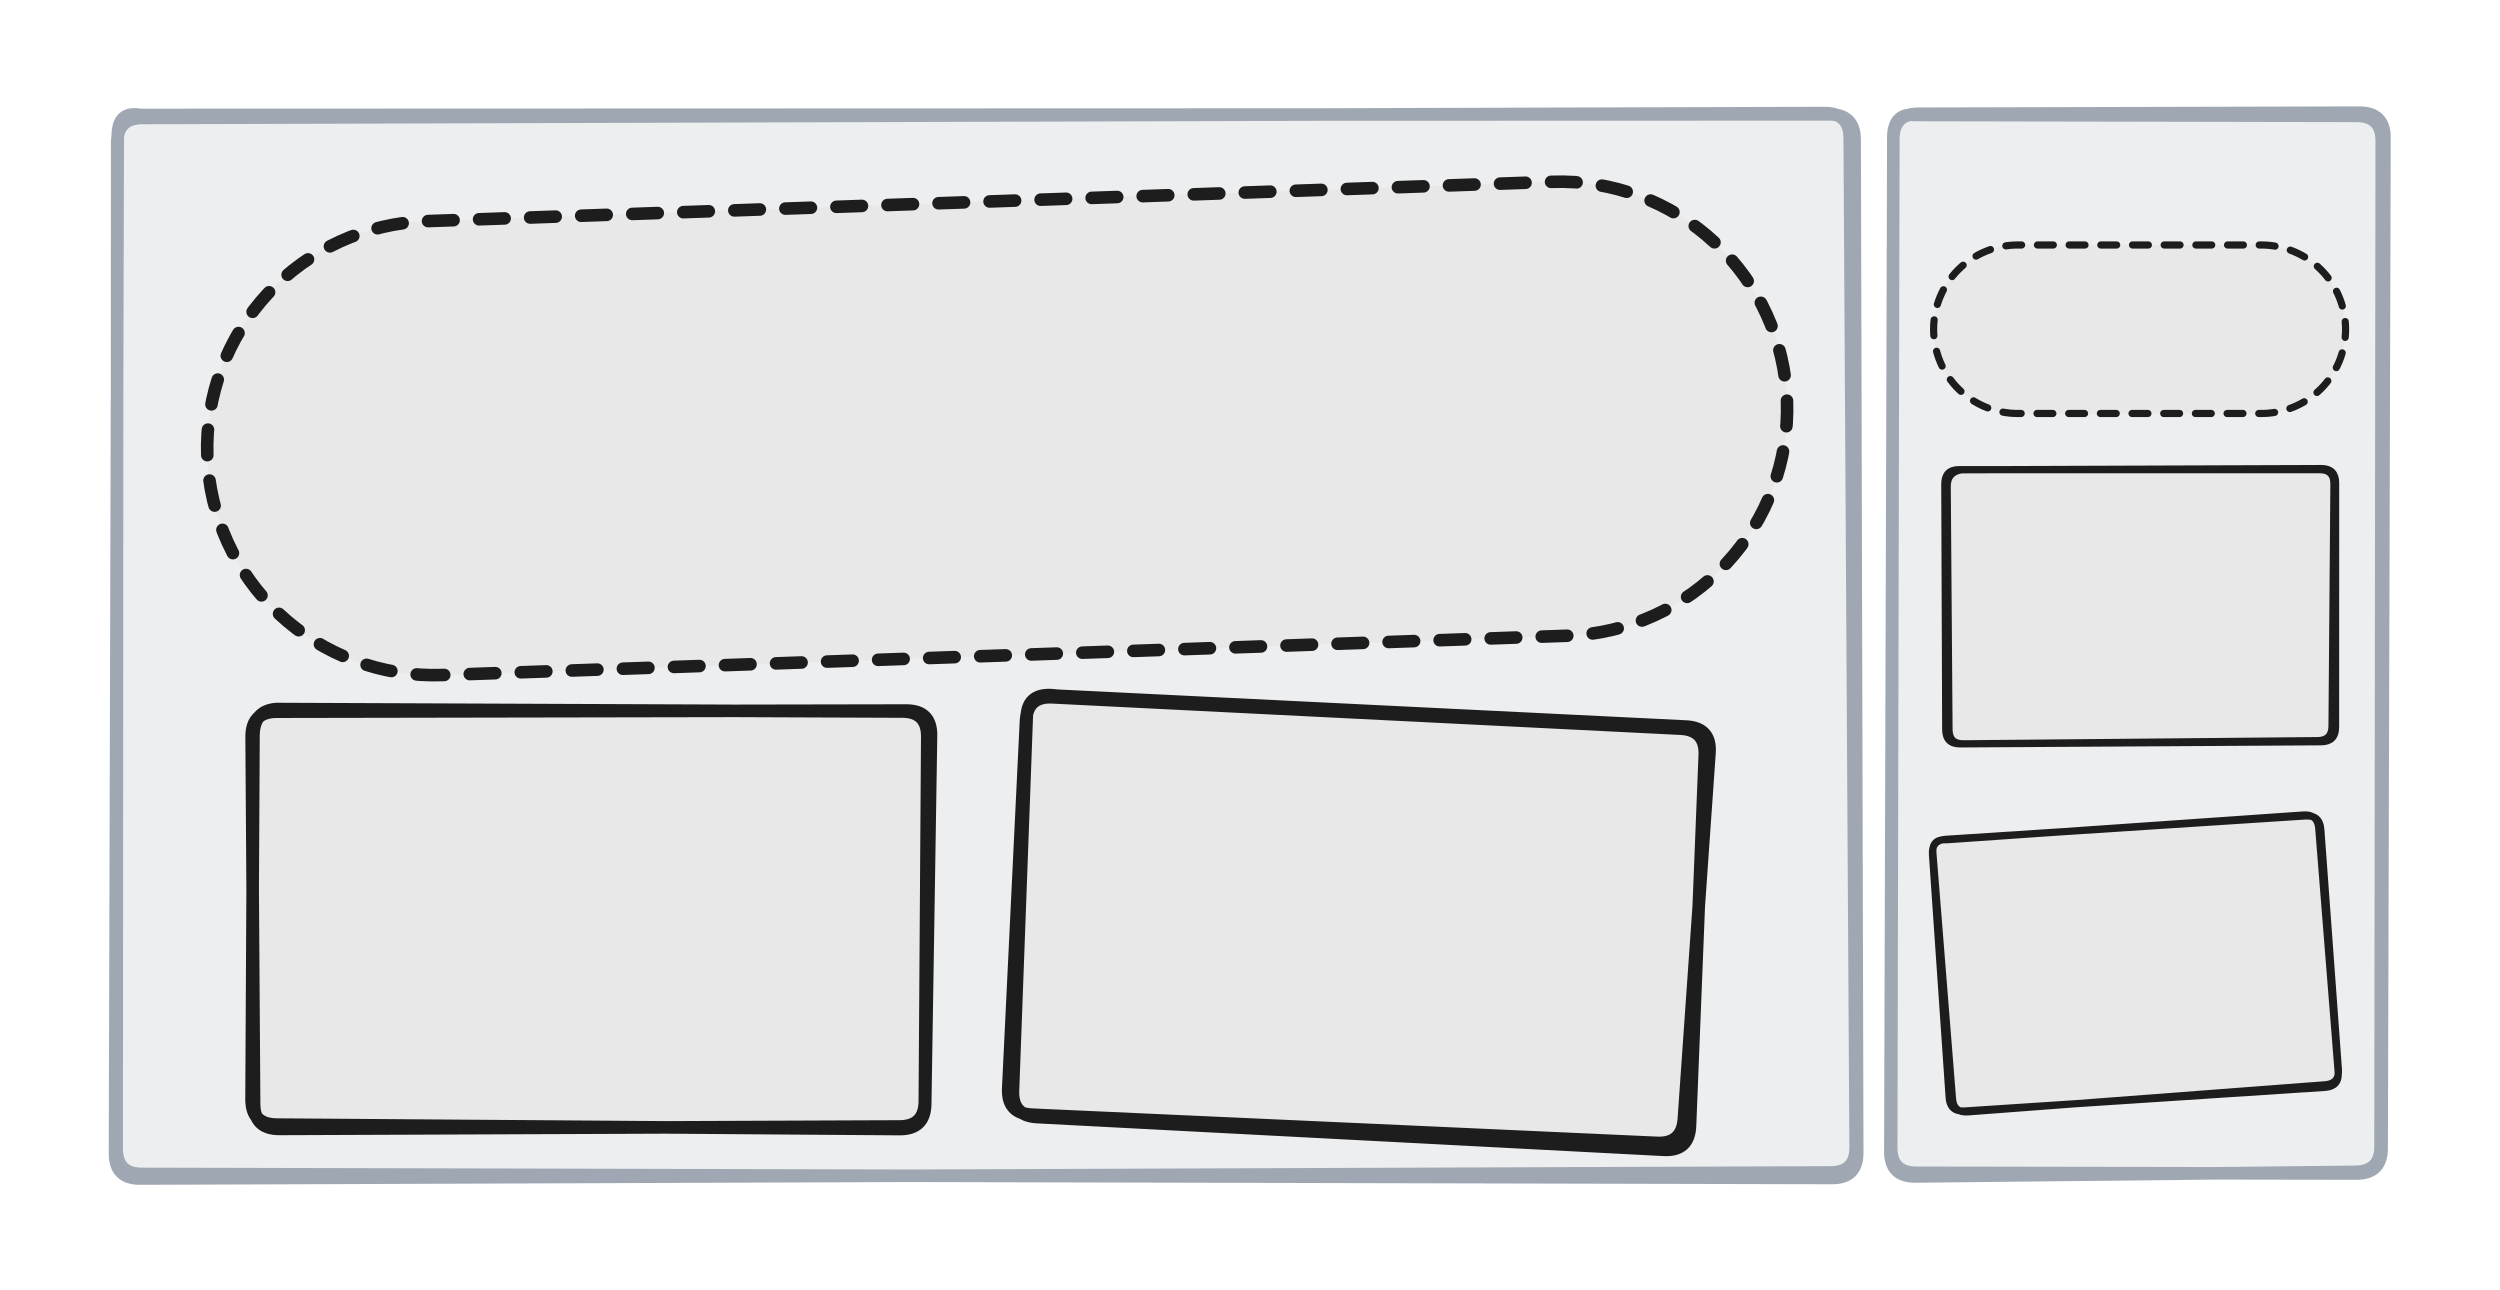
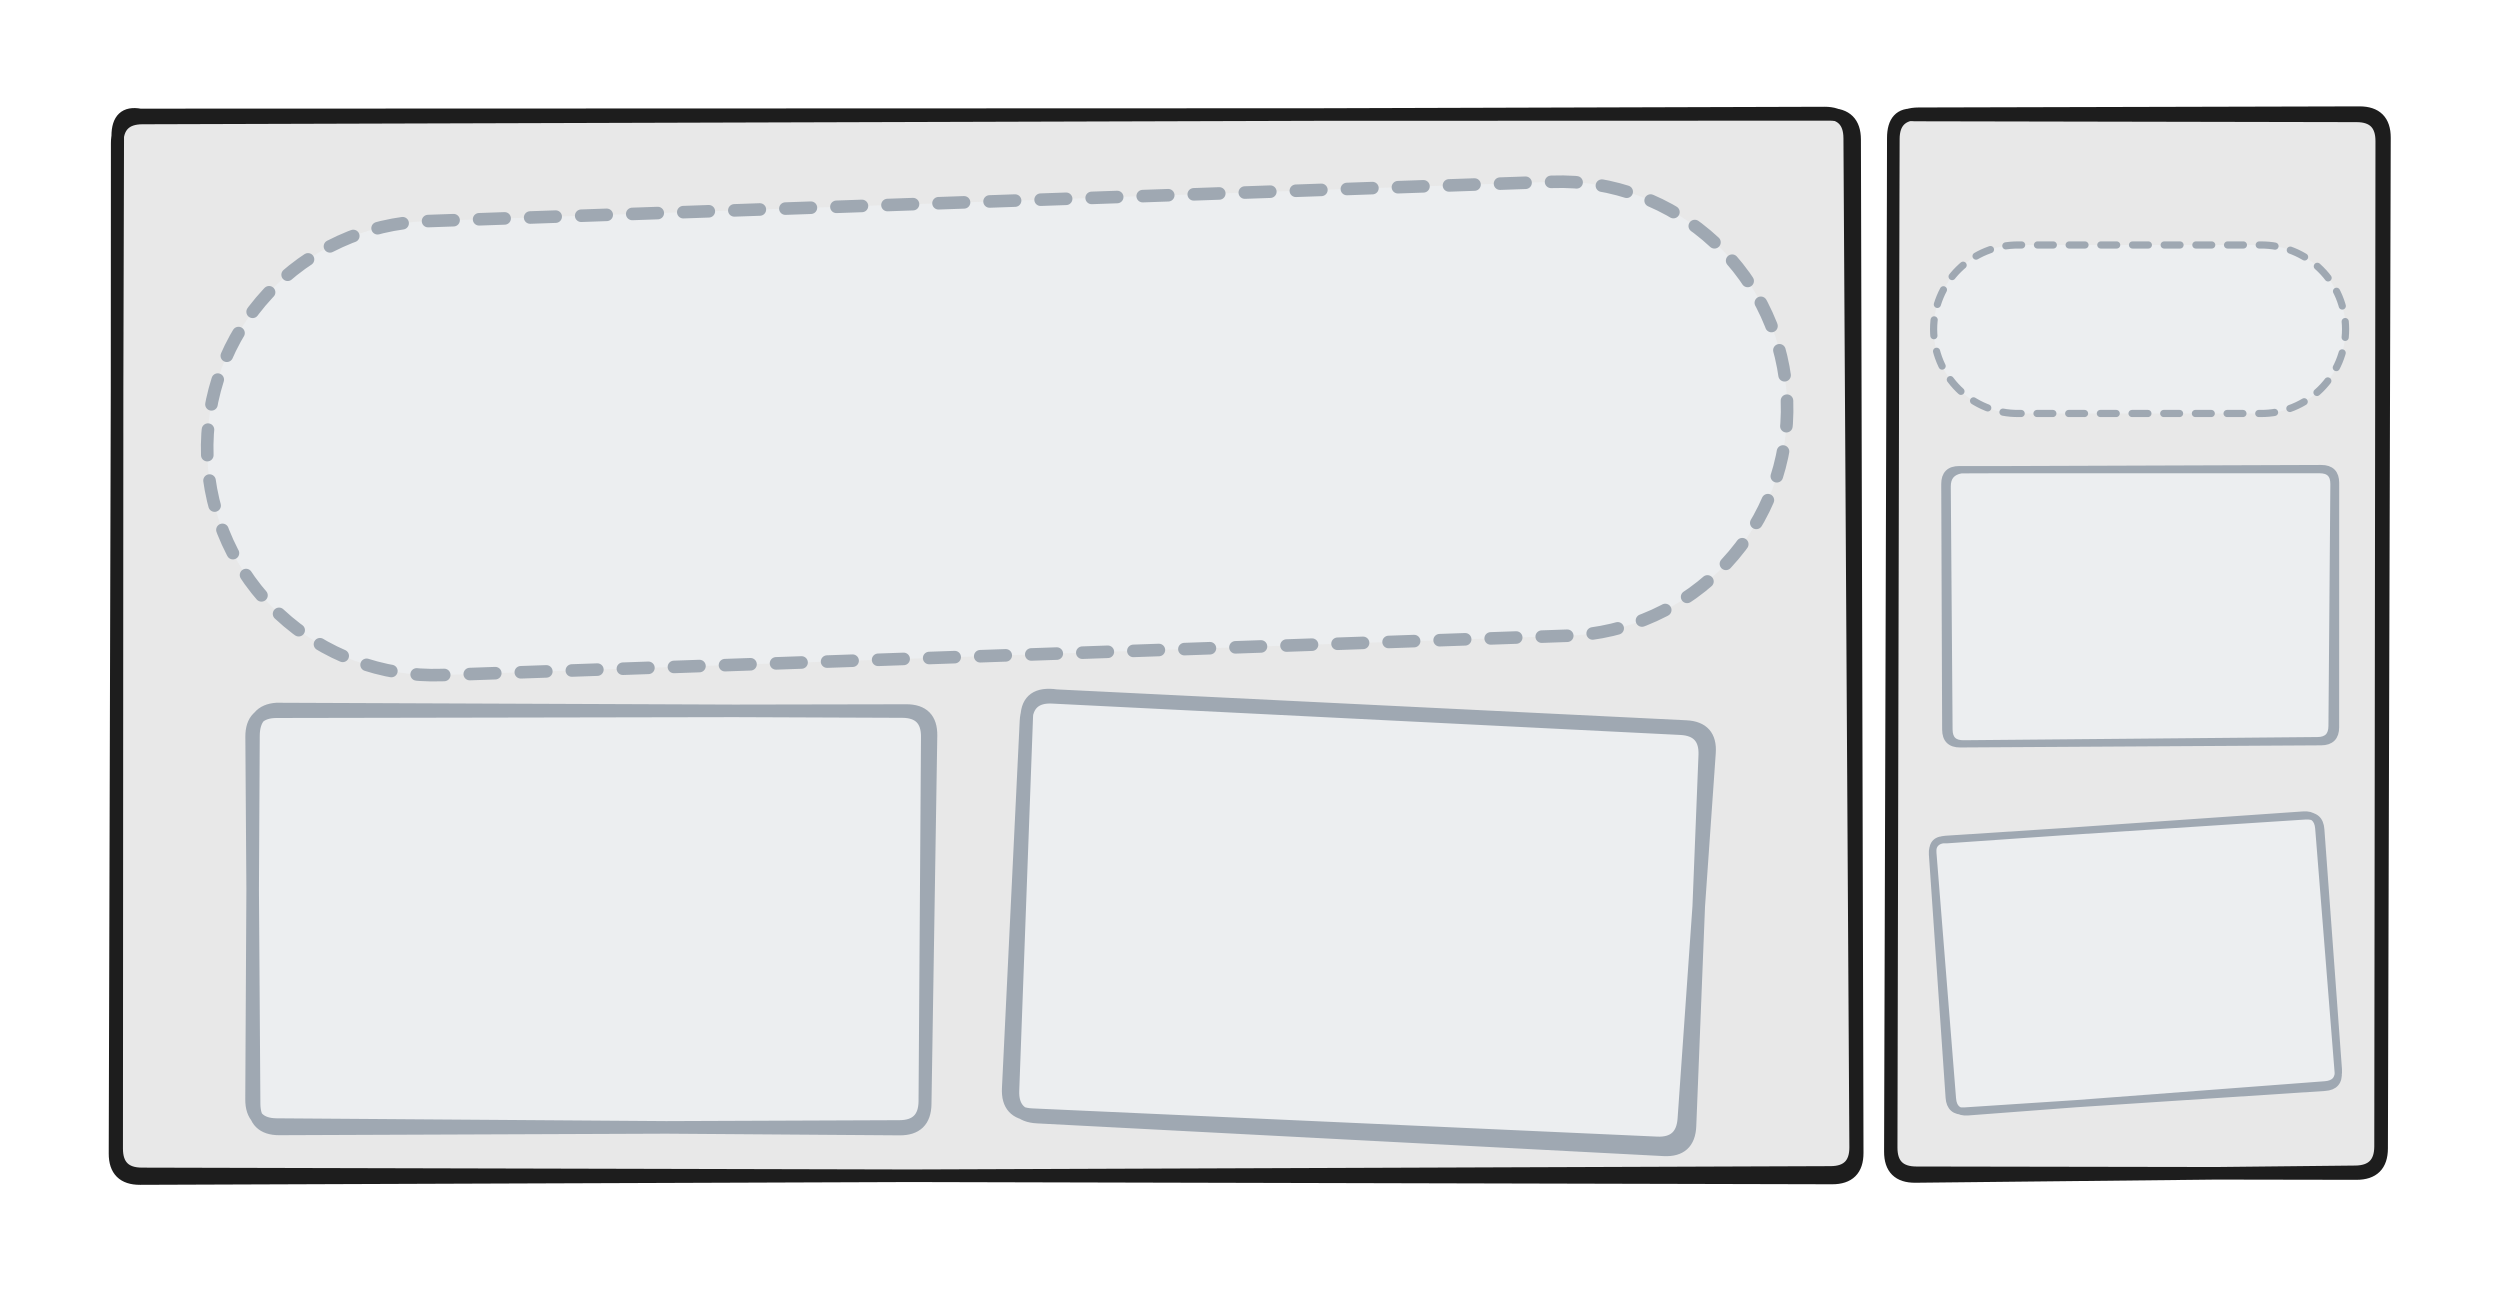
<svg xmlns="http://www.w3.org/2000/svg" width="696" height="359" viewBox="0 0 696 359" fill="none">
-   <path d="M39 32H509.013C513.68 32 516.013 34.333 516.013 39V319.991C516.013 324.658 513.68 326.991 509.013 326.991H39C34.333 326.991 32 324.658 32 319.991V39C32 34.333 34.333 32 39 32Z" fill="#ECEEF0" />
-   <path d="M39 31.998L509.313 31.841C513.979 31.84 516.319 34.172 516.331 38.839L517.046 320.969C517.058 325.636 514.731 327.963 510.064 327.952L39.476 326.816C34.809 326.805 32.477 324.466 32.48 319.799L32.627 39.867C32.63 35.2 34.964 32.86 39.631 32.847L507.924 31.473C512.59 31.459 514.937 33.785 514.965 38.452L516.613 319.379C516.641 324.045 514.321 326.387 509.654 326.404L39.001 328.108C34.334 328.125 32.007 325.8 32.02 321.133L32.779 37.854C32.791 33.187 34.865 31.235 39 31.998Z" stroke="#9FA8B2" stroke-width="3.5" stroke-linecap="round" stroke-linejoin="round" />
-   <path d="M533.014 32H656.225C660.892 32 663.225 34.333 663.225 39V319.991C663.225 324.658 660.892 326.991 656.225 326.991H533.014C528.347 326.991 526.014 324.658 526.014 319.991V39C526.014 34.333 528.347 32 533.014 32Z" fill="#ECEEF0" />
-   <path d="M533.015 32.014L656.087 32.253C660.754 32.262 663.084 34.6 663.079 39.266L662.749 319.165C662.743 323.832 660.407 326.189 655.741 326.239L533.256 327.528C528.59 327.577 526.264 325.268 526.277 320.601L527.108 38.689C527.122 34.023 529.462 31.683 534.129 31.672L656.853 31.363C661.52 31.352 663.847 33.679 663.833 38.346L663.044 319.725C663.031 324.391 660.691 326.721 656.025 326.713L533.488 326.506C528.821 326.498 526.493 324.161 526.503 319.494L527.095 38.426C527.104 33.759 529.078 31.622 533.015 32.014Z" stroke="#9FA8B2" stroke-width="3.5" stroke-linecap="round" stroke-linejoin="round" />
-   <path d="M123.101 187.929C106.344 188.514 90.041 182.419 77.778 170.984C65.515 159.549 58.297 143.71 57.712 126.954C57.127 110.197 63.222 93.894 74.658 81.631C86.093 69.368 101.931 62.15 118.688 61.565L432.11 50.62C448.867 50.035 465.17 56.13 477.432 67.566C489.695 79.001 496.913 94.839 497.498 111.596C498.083 128.353 491.988 144.656 480.553 156.919C469.118 169.181 453.279 176.399 436.523 176.984L123.101 187.929Z" fill="#E8E8E8" />
-   <path d="M123.101 187.929C106.344 188.514 90.041 182.419 77.778 170.984C65.515 159.549 58.297 143.71 57.712 126.954C57.127 110.197 63.222 93.894 74.658 81.631C86.093 69.368 101.931 62.15 118.688 61.565L432.11 50.62C448.867 50.035 465.17 56.13 477.432 67.566C489.695 79.001 496.913 94.839 497.498 111.596C498.083 128.353 491.988 144.656 480.553 156.919C469.118 169.181 453.279 176.399 436.523 176.984L123.101 187.929Z" stroke="#1D1D1D" stroke-width="3.5" stroke-linecap="round" stroke-linejoin="round" stroke-dasharray="7.11 7.11" />
-   <path d="M562.013 115.114C558.913 115.146 555.837 114.562 552.964 113.398C550.091 112.233 547.477 110.511 545.273 108.33C543.07 106.148 541.321 103.552 540.127 100.691C538.933 97.829 538.318 94.76 538.318 91.659C538.318 88.559 538.933 85.489 540.127 82.628C541.321 79.767 543.07 77.17 545.273 74.989C547.477 72.808 550.091 71.085 552.964 69.921C555.837 68.756 558.913 68.173 562.013 68.204H629.313C632.413 68.173 635.489 68.756 638.363 69.921C641.236 71.085 643.85 72.808 646.053 74.989C648.257 77.17 650.006 79.767 651.2 82.628C652.393 85.489 653.008 88.559 653.008 91.659C653.008 94.76 652.393 97.829 651.2 100.691C650.006 103.552 648.257 106.148 646.053 108.33C643.85 110.511 641.236 112.233 638.363 113.398C635.489 114.562 632.413 115.146 629.313 115.114H562.013Z" fill="#E8E8E8" />
-   <path d="M562.013 115.114C558.913 115.146 555.837 114.562 552.964 113.398C550.091 112.233 547.477 110.511 545.273 108.33C543.07 106.148 541.321 103.552 540.127 100.691C538.933 97.829 538.318 94.76 538.318 91.659C538.318 88.559 538.933 85.489 540.127 82.628C541.321 79.767 543.07 77.17 545.273 74.989C547.477 72.808 550.091 71.085 552.964 69.921C555.837 68.756 558.913 68.173 562.013 68.204H629.313C632.413 68.173 635.489 68.756 638.363 69.921C641.236 71.085 643.85 72.808 646.053 74.989C648.257 77.17 650.006 79.767 651.2 82.628C652.393 85.489 653.008 88.559 653.008 91.659C653.008 94.76 652.393 97.829 651.2 100.691C650.006 103.552 648.257 106.148 646.053 108.33C643.85 110.511 641.236 112.233 638.363 113.398C635.489 114.562 632.413 115.146 629.313 115.114H562.013Z" stroke="#1D1D1D" stroke-width="2" stroke-linecap="round" stroke-linejoin="round" stroke-dasharray="4.41 4.41" />
-   <path d="M77.027 197.365H251.443C256.11 197.365 258.443 199.699 258.443 204.365V306.886C258.443 311.552 256.11 313.886 251.443 313.886H77.027C72.361 313.886 70.027 311.552 70.027 306.886V204.365C70.027 199.699 72.361 197.365 77.027 197.365Z" fill="#E8E8E8" />
-   <path d="M77.027 197.393L251.2 198.091C255.866 198.11 258.184 200.452 258.153 205.119L257.472 306.581C257.44 311.248 255.091 313.59 250.425 313.609L77.788 314.291C73.121 314.31 70.772 311.986 70.741 307.319L70.055 205.153C70.024 200.486 72.342 198.149 77.008 198.14L252.303 197.815C256.969 197.807 259.266 200.136 259.192 204.802L257.573 307.383C257.499 312.049 255.129 314.365 250.462 314.332L76.996 313.087C72.33 313.054 70.009 310.704 70.033 306.037L70.566 204.82C70.591 200.153 72.744 197.678 77.027 197.393Z" stroke="#1D1D1D" stroke-width="3.5" stroke-linecap="round" stroke-linejoin="round" />
-   <path d="M294.129 193.698L468.3 202.82C472.961 203.064 475.169 205.516 474.924 210.176L469.563 312.553C469.319 317.213 466.867 319.421 462.206 319.177L288.035 310.055C283.375 309.811 281.167 307.359 281.411 302.699L286.773 200.322C287.017 195.662 289.469 193.454 294.129 193.698Z" fill="#E8E8E8" />
-   <path d="M294.131 193.675L469.418 202.273C474.079 202.502 476.247 204.944 475.921 209.599L468.783 311.515C468.457 316.17 465.963 318.393 461.301 318.182L287.344 310.326C282.682 310.115 280.464 307.679 280.689 303.018L285.632 200.771C285.858 196.11 288.301 193.896 292.961 194.129L467.896 202.864C472.557 203.097 474.794 205.544 474.608 210.207L470.493 313.481C470.308 318.144 467.885 320.354 463.224 320.11L288.742 310.997C284.082 310.753 281.838 308.3 282.009 303.637L285.848 199.505C286.019 194.842 288.781 192.898 294.131 193.675Z" stroke="#1D1D1D" stroke-width="3.5" stroke-linecap="round" stroke-linejoin="round" />
-   <path d="M546.02 130.807H645.806C648.473 130.807 649.806 132.14 649.806 134.807V202.46C649.806 205.127 648.473 206.46 645.806 206.46H546.02C543.353 206.46 542.02 205.127 542.02 202.46V134.807C542.02 132.14 543.353 130.807 546.02 130.807Z" fill="#E8E8E8" />
-   <path d="M546.021 130.793L646.232 130.445C648.899 130.436 650.232 131.765 650.231 134.431L650.219 202.478C650.219 205.145 648.885 206.486 646.219 206.502L545.705 207.096C543.039 207.112 541.7 205.786 541.691 203.12L541.44 134.748C541.43 132.081 542.758 130.748 545.425 130.748L645.801 130.758C648.467 130.758 649.79 132.092 649.769 134.758L649.237 202.157C649.215 204.824 647.872 206.169 645.205 206.193L546.63 207.082C543.963 207.106 542.62 205.785 542.6 203.118L542.098 135.456C542.079 132.789 543.386 131.235 546.021 130.793Z" stroke="#1D1D1D" stroke-width="2" stroke-linecap="round" stroke-linejoin="round" />
-   <path d="M542.002 233.787L641.549 226.822C644.209 226.636 645.633 227.873 645.819 230.533L650.541 298.024C650.727 300.685 649.49 302.108 646.83 302.294L547.283 309.259C544.622 309.445 543.199 308.208 543.013 305.548L538.291 238.057C538.105 235.397 539.342 233.973 542.002 233.787Z" fill="#E8E8E8" />
-   <path d="M542.003 233.788L641.233 226.896C643.894 226.711 645.33 227.948 645.542 230.606L650.948 298.471C651.159 301.129 649.935 302.546 647.274 302.72L546.916 309.302C544.255 309.477 542.833 308.234 542.65 305.573L538.003 237.912C537.821 235.251 539.06 233.835 541.721 233.662L641.824 227.157C644.486 226.984 645.914 228.227 646.108 230.887L651.006 297.719C651.2 300.378 649.968 301.809 647.309 302.01L547.874 309.546C545.215 309.747 543.78 308.519 543.568 305.861L538.116 237.492C537.904 234.834 539.199 233.599 542.003 233.788Z" stroke="#1D1D1D" stroke-width="2" stroke-linecap="round" stroke-linejoin="round" />
+   <path d="M39 32H509.013C513.68 32 516.013 34.333 516.013 39V319.991C516.013 324.658 513.68 326.991 509.013 326.991H39C34.333 326.991 32 324.658 32 319.991V39C32 34.333 34.333 32 39 32Z" fill="#E8E8E8" />
+   <path d="M39 31.998L509.313 31.841C513.979 31.84 516.319 34.172 516.331 38.839L517.046 320.969C517.058 325.636 514.731 327.963 510.064 327.952L39.476 326.816C34.809 326.805 32.477 324.466 32.48 319.799L32.627 39.867C32.63 35.2 34.964 32.86 39.631 32.847L507.924 31.473C512.59 31.459 514.937 33.785 514.965 38.452L516.613 319.379C516.641 324.045 514.321 326.387 509.654 326.404L39.001 328.108C34.334 328.125 32.007 325.8 32.02 321.133L32.779 37.854C32.791 33.187 34.865 31.235 39 31.998Z" stroke="#1D1D1D" stroke-width="3.5" stroke-linecap="round" stroke-linejoin="round" />
+   <path d="M533.014 32H656.225C660.892 32 663.225 34.333 663.225 39V319.991C663.225 324.658 660.892 326.991 656.225 326.991H533.014C528.347 326.991 526.014 324.658 526.014 319.991V39C526.014 34.333 528.347 32 533.014 32Z" fill="#E8E8E8" />
+   <path d="M533.015 32.014L656.087 32.253C660.754 32.262 663.084 34.6 663.079 39.266L662.749 319.165C662.743 323.832 660.407 326.189 655.741 326.239L533.256 327.528C528.59 327.577 526.264 325.268 526.277 320.601L527.108 38.689C527.122 34.023 529.462 31.683 534.129 31.672L656.853 31.363C661.52 31.352 663.847 33.679 663.833 38.346L663.044 319.725C663.031 324.391 660.691 326.721 656.025 326.713L533.488 326.506C528.821 326.498 526.493 324.161 526.503 319.494L527.095 38.426C527.104 33.759 529.078 31.622 533.015 32.014Z" stroke="#1D1D1D" stroke-width="3.5" stroke-linecap="round" stroke-linejoin="round" />
+   <path d="M123.101 187.929C106.344 188.514 90.041 182.419 77.778 170.984C65.515 159.549 58.297 143.71 57.712 126.954C57.127 110.197 63.222 93.894 74.658 81.631C86.093 69.368 101.931 62.15 118.688 61.565L432.11 50.62C448.867 50.035 465.17 56.13 477.432 67.566C489.695 79.001 496.913 94.839 497.498 111.596C498.083 128.353 491.988 144.656 480.553 156.919C469.118 169.181 453.279 176.399 436.523 176.984L123.101 187.929Z" fill="#ECEEF0" />
+   <path d="M123.101 187.929C106.344 188.514 90.041 182.419 77.778 170.984C65.515 159.549 58.297 143.71 57.712 126.954C57.127 110.197 63.222 93.894 74.658 81.631C86.093 69.368 101.931 62.15 118.688 61.565L432.11 50.62C448.867 50.035 465.17 56.13 477.432 67.566C489.695 79.001 496.913 94.839 497.498 111.596C498.083 128.353 491.988 144.656 480.553 156.919C469.118 169.181 453.279 176.399 436.523 176.984L123.101 187.929Z" stroke="#9FA8B2" stroke-width="3.5" stroke-linecap="round" stroke-linejoin="round" stroke-dasharray="7.11 7.11" />
+   <path d="M562.013 115.114C558.913 115.146 555.837 114.562 552.964 113.398C550.091 112.233 547.477 110.511 545.273 108.33C543.07 106.148 541.321 103.552 540.127 100.691C538.933 97.829 538.318 94.76 538.318 91.659C538.318 88.559 538.933 85.489 540.127 82.628C541.321 79.767 543.07 77.17 545.273 74.989C547.477 72.808 550.091 71.085 552.964 69.921C555.837 68.756 558.913 68.173 562.013 68.204H629.313C632.413 68.173 635.489 68.756 638.363 69.921C641.236 71.085 643.85 72.808 646.053 74.989C648.257 77.17 650.006 79.767 651.2 82.628C652.393 85.489 653.008 88.559 653.008 91.659C653.008 94.76 652.393 97.829 651.2 100.691C650.006 103.552 648.257 106.148 646.053 108.33C643.85 110.511 641.236 112.233 638.363 113.398C635.489 114.562 632.413 115.146 629.313 115.114H562.013Z" fill="#ECEEF0" />
+   <path d="M562.013 115.114C558.913 115.146 555.837 114.562 552.964 113.398C550.091 112.233 547.477 110.511 545.273 108.33C543.07 106.148 541.321 103.552 540.127 100.691C538.933 97.829 538.318 94.76 538.318 91.659C538.318 88.559 538.933 85.489 540.127 82.628C541.321 79.767 543.07 77.17 545.273 74.989C547.477 72.808 550.091 71.085 552.964 69.921C555.837 68.756 558.913 68.173 562.013 68.204H629.313C632.413 68.173 635.489 68.756 638.363 69.921C641.236 71.085 643.85 72.808 646.053 74.989C648.257 77.17 650.006 79.767 651.2 82.628C652.393 85.489 653.008 88.559 653.008 91.659C653.008 94.76 652.393 97.829 651.2 100.691C650.006 103.552 648.257 106.148 646.053 108.33C643.85 110.511 641.236 112.233 638.363 113.398C635.489 114.562 632.413 115.146 629.313 115.114H562.013Z" stroke="#9FA8B2" stroke-width="2" stroke-linecap="round" stroke-linejoin="round" stroke-dasharray="4.41 4.41" />
+   <path d="M77.027 197.365H251.443C256.11 197.365 258.443 199.699 258.443 204.365V306.886C258.443 311.552 256.11 313.886 251.443 313.886H77.027C72.361 313.886 70.027 311.552 70.027 306.886V204.365C70.027 199.699 72.361 197.365 77.027 197.365Z" fill="#ECEEF0" />
+   <path d="M77.027 197.393L251.2 198.091C255.866 198.11 258.184 200.452 258.153 205.119L257.472 306.581C257.44 311.248 255.091 313.59 250.425 313.609L77.788 314.291C73.121 314.31 70.772 311.986 70.741 307.319L70.055 205.153C70.024 200.486 72.342 198.149 77.008 198.14L252.303 197.815C256.969 197.807 259.266 200.136 259.192 204.802L257.573 307.383C257.499 312.049 255.129 314.365 250.462 314.332L76.996 313.087C72.33 313.054 70.009 310.704 70.033 306.037L70.566 204.82C70.591 200.153 72.744 197.678 77.027 197.393Z" stroke="#9FA8B2" stroke-width="3.5" stroke-linecap="round" stroke-linejoin="round" />
+   <path d="M294.129 193.698L468.3 202.82C472.961 203.064 475.169 205.516 474.924 210.176L469.563 312.553C469.319 317.213 466.867 319.421 462.206 319.177L288.035 310.055C283.375 309.811 281.167 307.359 281.411 302.699L286.773 200.322C287.017 195.662 289.469 193.454 294.129 193.698Z" fill="#ECEEF0" />
+   <path d="M294.131 193.675L469.418 202.273C474.079 202.502 476.247 204.944 475.921 209.599L468.783 311.515C468.457 316.17 465.963 318.393 461.301 318.182L287.344 310.326C282.682 310.115 280.464 307.679 280.689 303.018L285.632 200.771C285.858 196.11 288.301 193.896 292.961 194.129L467.896 202.864C472.557 203.097 474.794 205.544 474.608 210.207L470.493 313.481C470.308 318.144 467.885 320.354 463.224 320.11L288.742 310.997C284.082 310.753 281.838 308.3 282.009 303.637L285.848 199.505C286.019 194.842 288.781 192.898 294.131 193.675Z" stroke="#9FA8B2" stroke-width="3.5" stroke-linecap="round" stroke-linejoin="round" />
+   <path d="M546.02 130.807H645.806C648.473 130.807 649.806 132.14 649.806 134.807V202.46C649.806 205.127 648.473 206.46 645.806 206.46H546.02C543.353 206.46 542.02 205.127 542.02 202.46V134.807C542.02 132.14 543.353 130.807 546.02 130.807Z" fill="#ECEEF0" />
+   <path d="M546.021 130.793L646.232 130.445C648.899 130.436 650.232 131.765 650.231 134.431L650.219 202.478C650.219 205.145 648.885 206.486 646.219 206.502L545.705 207.096C543.039 207.112 541.7 205.786 541.691 203.12L541.44 134.748C541.43 132.081 542.758 130.748 545.425 130.748L645.801 130.758C648.467 130.758 649.79 132.092 649.769 134.758L649.237 202.157C649.215 204.824 647.872 206.169 645.205 206.193L546.63 207.082C543.963 207.106 542.62 205.785 542.6 203.118L542.098 135.456C542.079 132.789 543.386 131.235 546.021 130.793Z" stroke="#9FA8B2" stroke-width="2" stroke-linecap="round" stroke-linejoin="round" />
+   <path d="M542.002 233.787L641.549 226.822C644.209 226.636 645.633 227.873 645.819 230.533L650.541 298.024C650.727 300.685 649.49 302.108 646.83 302.294L547.283 309.259C544.622 309.445 543.199 308.208 543.013 305.548L538.291 238.057C538.105 235.397 539.342 233.973 542.002 233.787Z" fill="#ECEEF0" />
+   <path d="M542.003 233.788L641.233 226.896C643.894 226.711 645.33 227.948 645.542 230.606L650.948 298.471C651.159 301.129 649.935 302.546 647.274 302.72L546.916 309.302C544.255 309.477 542.833 308.234 542.65 305.573L538.003 237.912C537.821 235.251 539.06 233.835 541.721 233.662L641.824 227.157C644.486 226.984 645.914 228.227 646.108 230.887L651.006 297.719C651.2 300.378 649.968 301.809 647.309 302.01L547.874 309.546C545.215 309.747 543.78 308.519 543.568 305.861L538.116 237.492C537.904 234.834 539.199 233.599 542.003 233.788Z" stroke="#9FA8B2" stroke-width="2" stroke-linecap="round" stroke-linejoin="round" />
</svg>
